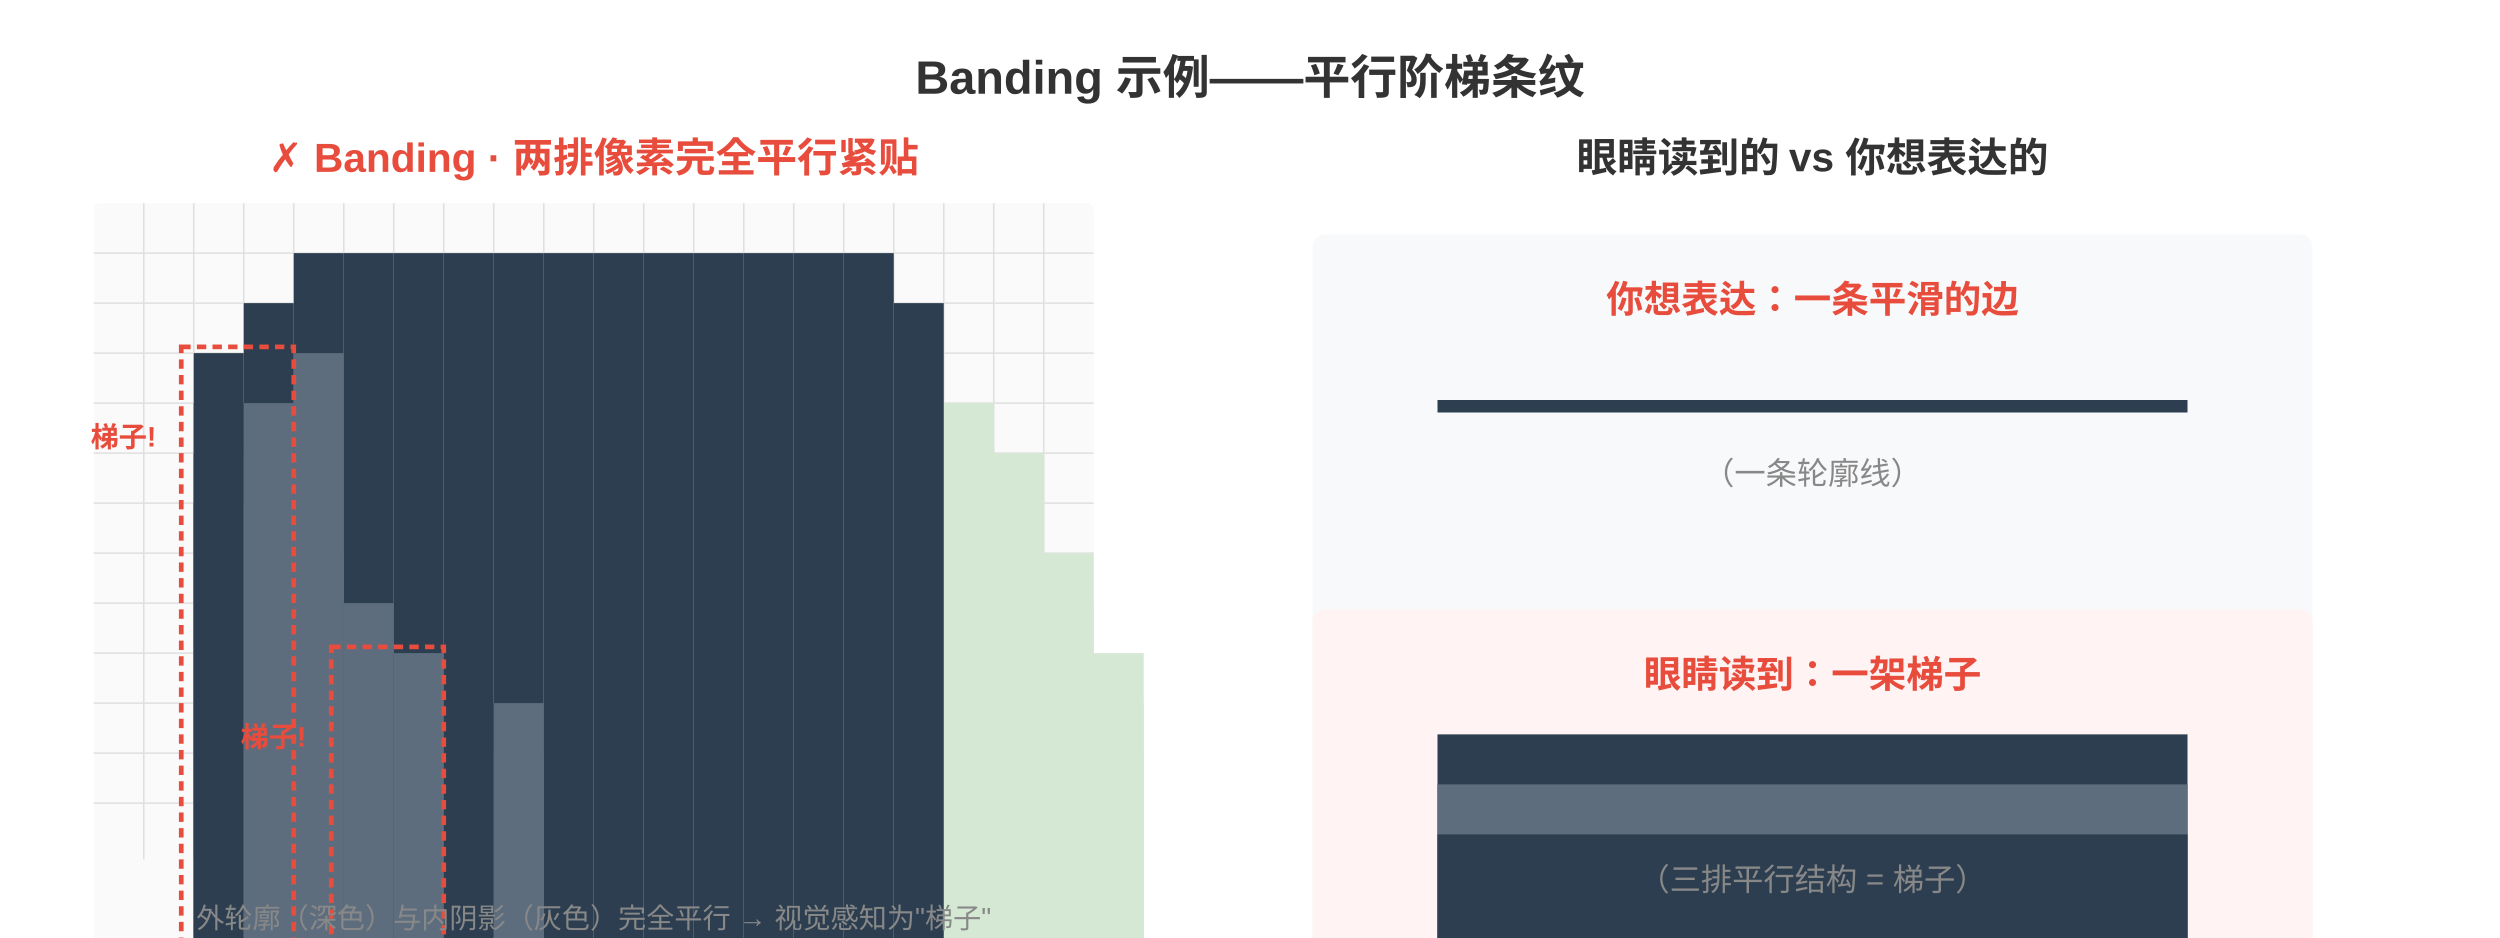
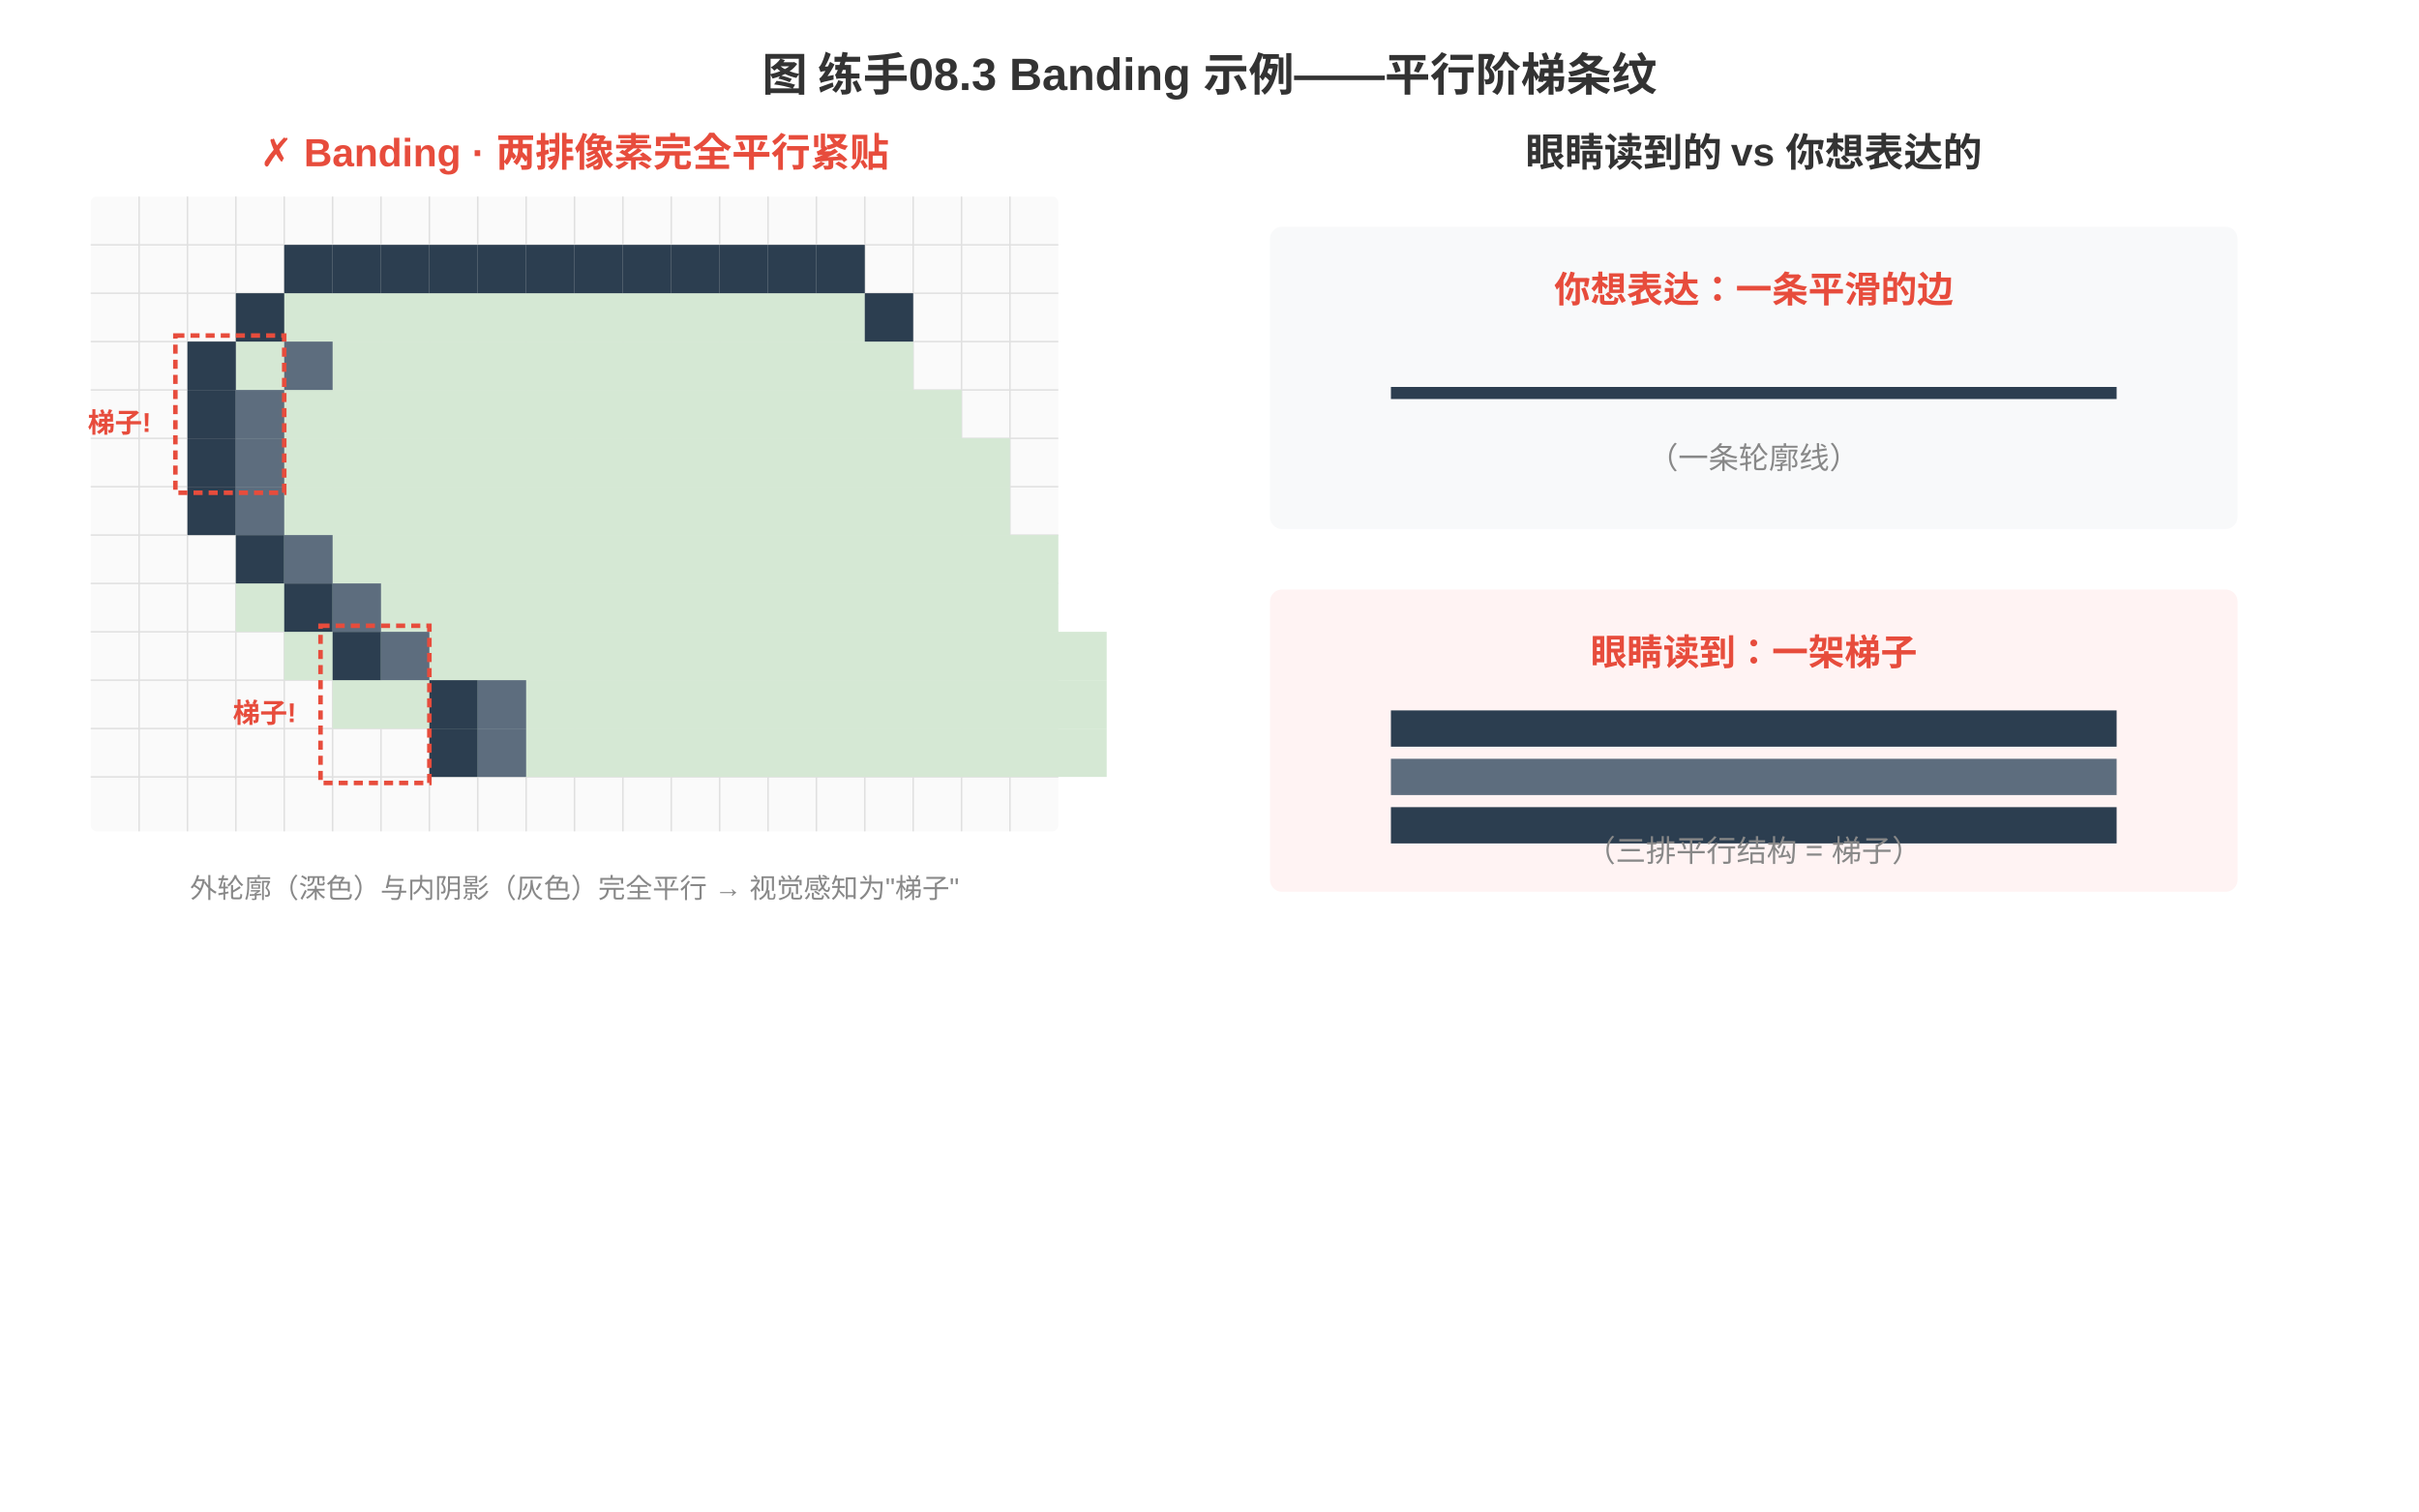
- <svg xmlns="http://www.w3.org/2000/svg" viewBox="0 0 800 300" width="800" height="300">
+ <svg xmlns="http://www.w3.org/2000/svg" viewBox="0 0 800 500" width="800" height="500">
  <style>
    text { font-family: 'PingFang SC','Microsoft YaHei',Arial,sans-serif; }
    .title { font-size: 15px; font-weight: bold; fill: #333; }
    .cell-bg { fill: #fafafa; }
    .cell-line { stroke: #e0e0e0; stroke-width: 0.5; }
    .fill-light { fill: #D5E8D4; }
    .outline-dark { fill: #2C3E50; }
    .inner-shadow { fill: #5D6D7E; }
    .banding-box { fill: none; stroke: #E74C3C; stroke-width: 1.5; stroke-dasharray: 3,2; }
    .step-label { font-size: 9px; fill: #888; }
  </style>
-   <text x="400" y="30" class="title" text-anchor="middle">Banding 示例——平行阶梯条纹</text>
+   <text x="400" y="30" class="title" text-anchor="middle">图 练手08.3 Banding 示例——平行阶梯条纹</text>
  <g transform="translate(30, 55)">
    <text x="160" y="0" style="font-size:13px;font-weight:bold;fill:#E74C3C;text-anchor:middle;">✗ Banding · 两排像素完全平行紧贴</text>
-     <rect x="0" y="10" width="320" height="300" class="cell-bg" rx="2" />
+     <rect x="0" y="10" width="320" height="210" class="cell-bg" rx="2" />
    <g class="cell-line">
      <line x1="16" y1="10" x2="16" y2="220" />
      <line x1="32" y1="10" x2="32" y2="220" />
      <line x1="48" y1="10" x2="48" y2="220" />
      <line x1="64" y1="10" x2="64" y2="220" />
      <line x1="80" y1="10" x2="80" y2="220" />
      <line x1="96" y1="10" x2="96" y2="220" />
      <line x1="112" y1="10" x2="112" y2="220" />
      <line x1="128" y1="10" x2="128" y2="220" />
      <line x1="144" y1="10" x2="144" y2="220" />
      <line x1="160" y1="10" x2="160" y2="220" />
      <line x1="176" y1="10" x2="176" y2="220" />
      <line x1="192" y1="10" x2="192" y2="220" />
      <line x1="208" y1="10" x2="208" y2="220" />
      <line x1="224" y1="10" x2="224" y2="220" />
      <line x1="240" y1="10" x2="240" y2="220" />
      <line x1="256" y1="10" x2="256" y2="220" />
      <line x1="272" y1="10" x2="272" y2="220" />
      <line x1="288" y1="10" x2="288" y2="220" />
      <line x1="304" y1="10" x2="304" y2="220" />
      <line x1="0" y1="26" x2="320" y2="26" />
      <line x1="0" y1="42" x2="320" y2="42" />
      <line x1="0" y1="58" x2="320" y2="58" />
      <line x1="0" y1="74" x2="320" y2="74" />
      <line x1="0" y1="90" x2="320" y2="90" />
      <line x1="0" y1="106" x2="320" y2="106" />
      <line x1="0" y1="122" x2="320" y2="122" />
      <line x1="0" y1="138" x2="320" y2="138" />
      <line x1="0" y1="154" x2="320" y2="154" />
      <line x1="0" y1="170" x2="320" y2="170" />
      <line x1="0" y1="186" x2="320" y2="186" />
      <line x1="0" y1="202" x2="320" y2="202" />
    </g>
    <g class="fill-light">
-       <rect x="48" y="42" width="208" height="300" />
-       <rect x="48" y="58" width="224" height="300" />
-       <rect x="48" y="74" width="240" height="300" />
-       <rect x="48" y="90" width="256" height="300" />
-       <rect x="48" y="106" width="256" height="300" />
-       <rect x="48" y="122" width="272" height="300" />
-       <rect x="48" y="138" width="272" height="300" />
-       <rect x="64" y="154" width="272" height="300" />
-       <rect x="80" y="170" width="256" height="300" />
-       <rect x="112" y="186" width="224" height="300" />
+       <rect x="48" y="42" width="208" height="16" />
+       <rect x="48" y="58" width="224" height="16" />
+       <rect x="48" y="74" width="240" height="16" />
+       <rect x="48" y="90" width="256" height="16" />
+       <rect x="48" y="106" width="256" height="16" />
+       <rect x="48" y="122" width="272" height="16" />
+       <rect x="48" y="138" width="272" height="16" />
+       <rect x="64" y="154" width="272" height="16" />
+       <rect x="80" y="170" width="256" height="16" />
+       <rect x="112" y="186" width="224" height="16" />
    </g>
    <g class="outline-dark">
-       <rect x="48" y="42" width="16" height="300" />
-       <rect x="32" y="58" width="16" height="300" />
-       <rect x="32" y="74" width="16" height="300" />
-       <rect x="32" y="90" width="16" height="300" />
-       <rect x="32" y="106" width="16" height="300" />
-       <rect x="48" y="122" width="16" height="300" />
-       <rect x="64" y="138" width="16" height="300" />
-       <rect x="80" y="154" width="16" height="300" />
-       <rect x="112" y="170" width="16" height="300" />
-       <rect x="112" y="186" width="16" height="300" />
-       <rect x="64" y="26" width="16" height="300" />
-       <rect x="80" y="26" width="16" height="300" />
-       <rect x="96" y="26" width="16" height="300" />
-       <rect x="112" y="26" width="16" height="300" />
-       <rect x="128" y="26" width="16" height="300" />
-       <rect x="144" y="26" width="16" height="300" />
-       <rect x="160" y="26" width="16" height="300" />
-       <rect x="176" y="26" width="16" height="300" />
-       <rect x="192" y="26" width="16" height="300" />
-       <rect x="208" y="26" width="16" height="300" />
-       <rect x="224" y="26" width="16" height="300" />
-       <rect x="240" y="26" width="16" height="300" />
-       <rect x="256" y="42" width="16" height="300" />
+       <rect x="48" y="42" width="16" height="16" />
+       <rect x="32" y="58" width="16" height="16" />
+       <rect x="32" y="74" width="16" height="16" />
+       <rect x="32" y="90" width="16" height="16" />
+       <rect x="32" y="106" width="16" height="16" />
+       <rect x="48" y="122" width="16" height="16" />
+       <rect x="64" y="138" width="16" height="16" />
+       <rect x="80" y="154" width="16" height="16" />
+       <rect x="112" y="170" width="16" height="16" />
+       <rect x="112" y="186" width="16" height="16" />
+       <rect x="64" y="26" width="16" height="16" />
+       <rect x="80" y="26" width="16" height="16" />
+       <rect x="96" y="26" width="16" height="16" />
+       <rect x="112" y="26" width="16" height="16" />
+       <rect x="128" y="26" width="16" height="16" />
+       <rect x="144" y="26" width="16" height="16" />
+       <rect x="160" y="26" width="16" height="16" />
+       <rect x="176" y="26" width="16" height="16" />
+       <rect x="192" y="26" width="16" height="16" />
+       <rect x="208" y="26" width="16" height="16" />
+       <rect x="224" y="26" width="16" height="16" />
+       <rect x="240" y="26" width="16" height="16" />
+       <rect x="256" y="42" width="16" height="16" />
    </g>
    <g class="inner-shadow">
-       <rect x="64" y="58" width="16" height="300" />
-       <rect x="48" y="74" width="16" height="300" />
-       <rect x="48" y="90" width="16" height="300" />
-       <rect x="48" y="106" width="16" height="300" />
-       <rect x="64" y="122" width="16" height="300" />
-       <rect x="80" y="138" width="16" height="300" />
-       <rect x="96" y="154" width="16" height="300" />
-       <rect x="128" y="170" width="16" height="300" />
-       <rect x="128" y="186" width="16" height="300" />
+       <rect x="64" y="58" width="16" height="16" />
+       <rect x="48" y="74" width="16" height="16" />
+       <rect x="48" y="90" width="16" height="16" />
+       <rect x="48" y="106" width="16" height="16" />
+       <rect x="64" y="122" width="16" height="16" />
+       <rect x="80" y="138" width="16" height="16" />
+       <rect x="96" y="154" width="16" height="16" />
+       <rect x="128" y="170" width="16" height="16" />
+       <rect x="128" y="186" width="16" height="16" />
    </g>
-     <rect x="28" y="56" width="36" height="300" class="banding-box" />
+     <rect x="28" y="56" width="36" height="52" class="banding-box" />
    <text x="20" y="88" style="font-size:9px;fill:#E74C3C;font-weight:bold;" text-anchor="end">梯子!</text>
-     <rect x="76" y="152" width="36" height="300" class="banding-box" />
+     <rect x="76" y="152" width="36" height="52" class="banding-box" />
    <text x="68" y="184" style="font-size:9px;fill:#E74C3C;font-weight:bold;" text-anchor="end">梯子!</text>
    <text x="160" y="242" class="step-label" text-anchor="middle">外轮廓（深色）与内阴影（灰色）完全平行 → 视觉感知为"梯子"</text>
  </g>
  <g transform="translate(420, 55)">
    <text x="160" y="0" style="font-size:13px;font-weight:bold;fill:#333;text-anchor:middle;">眼睛读到的 vs 你想表达的</text>
-     <rect x="0" y="20" width="320" height="300" fill="#F8F9FA" rx="4" />
+     <rect x="0" y="20" width="320" height="100" fill="#F8F9FA" rx="4" />
    <text x="160" y="45" style="font-size:12px;font-weight:bold;fill:#E74C3C;text-anchor:middle;">你想表达：一条平滑的边</text>
    <line x1="40" y1="75" x2="280" y2="75" stroke="#2C3E50" stroke-width="4" />
    <text x="160" y="100" style="font-size:10px;fill:#888;text-anchor:middle;">（一条轮廓线）</text>
-     <rect x="0" y="140" width="320" height="300" fill="#FFF3F3" rx="4" />
+     <rect x="0" y="140" width="320" height="100" fill="#FFF3F3" rx="4" />
    <text x="160" y="165" style="font-size:12px;font-weight:bold;fill:#E74C3C;text-anchor:middle;">眼睛读到：一架梯子</text>
    <g transform="translate(40, 180)">
-       <rect x="0" y="0" width="240" height="300" fill="#2C3E50" />
-       <rect x="0" y="16" width="240" height="300" fill="#5D6D7E" />
-       <rect x="0" y="32" width="240" height="300" fill="#2C3E50" />
+       <rect x="0" y="0" width="240" height="12" fill="#2C3E50" />
+       <rect x="0" y="16" width="240" height="12" fill="#5D6D7E" />
+       <rect x="0" y="32" width="240" height="12" fill="#2C3E50" />
    </g>
    <text x="160" y="230" style="font-size:10px;fill:#888;text-anchor:middle;">（三排平行结构 = 梯子）</text>
  </g>
</svg>
